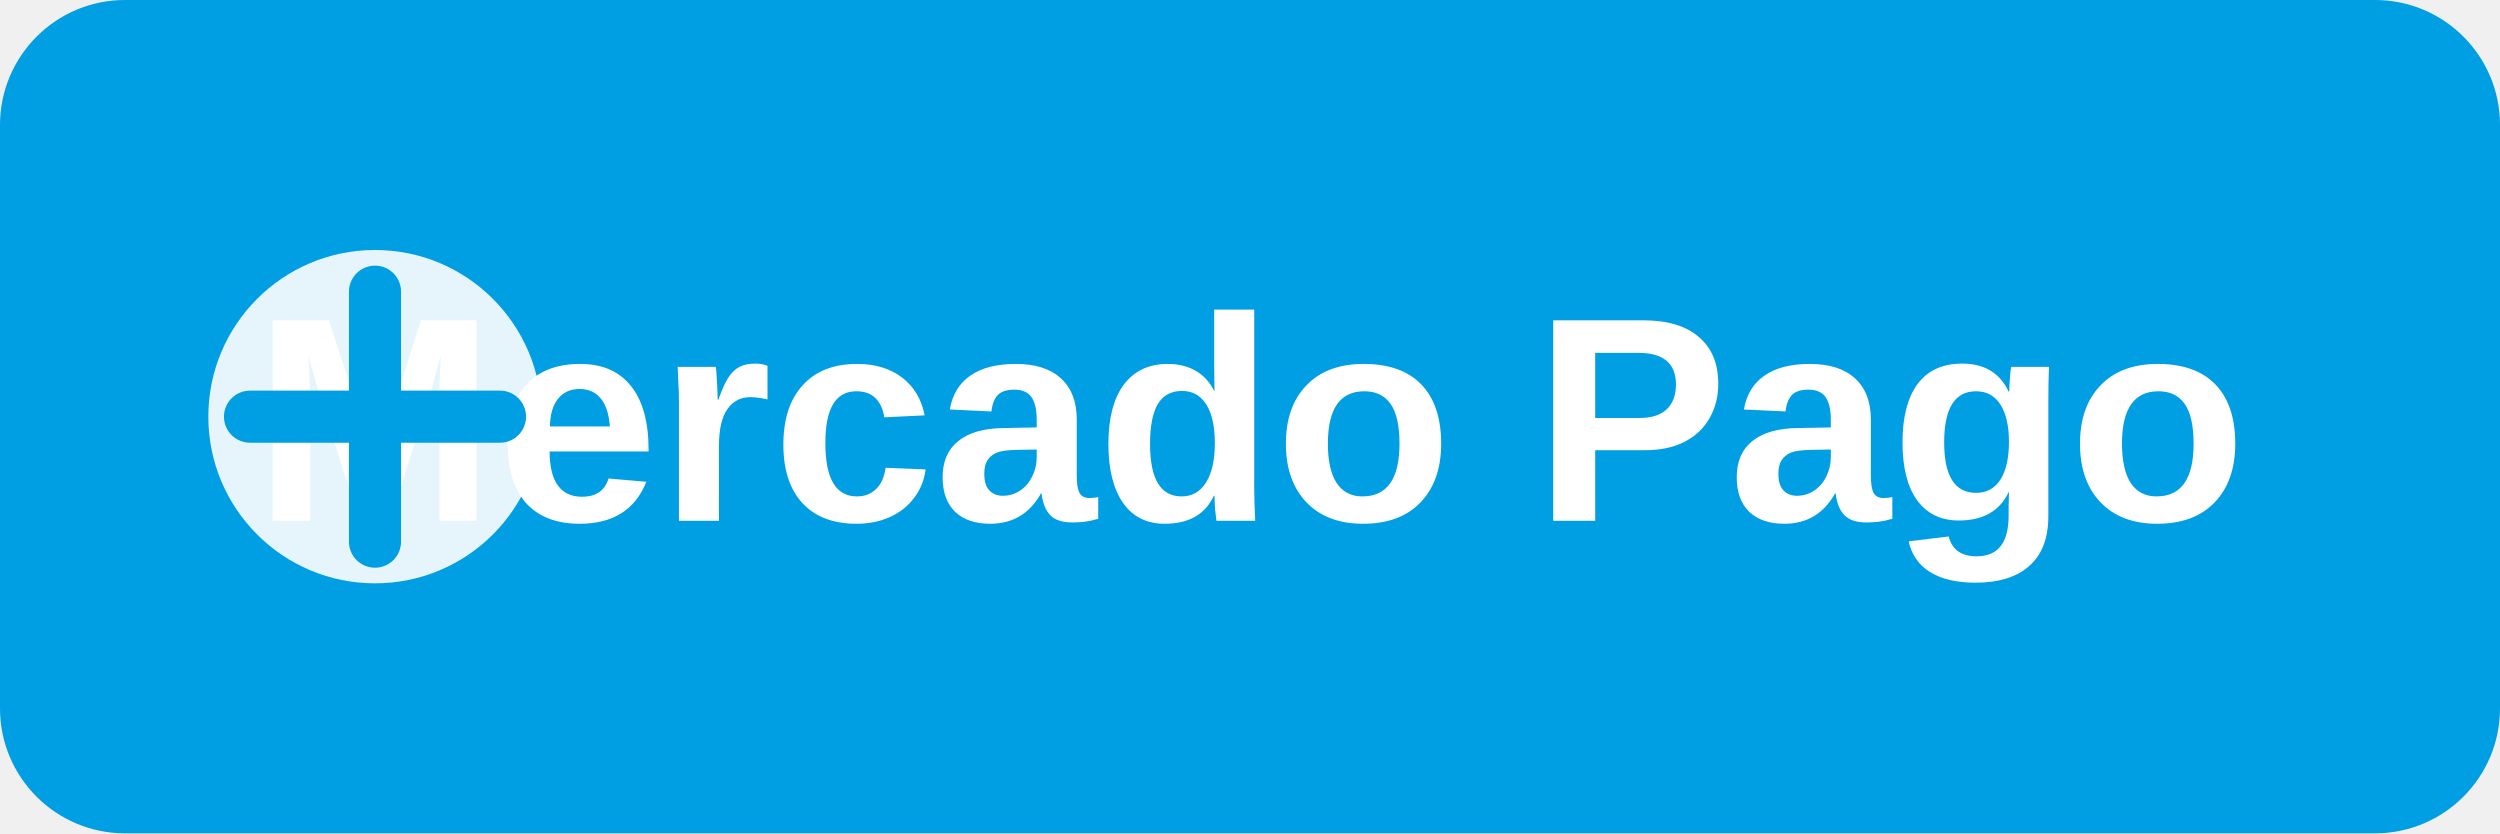
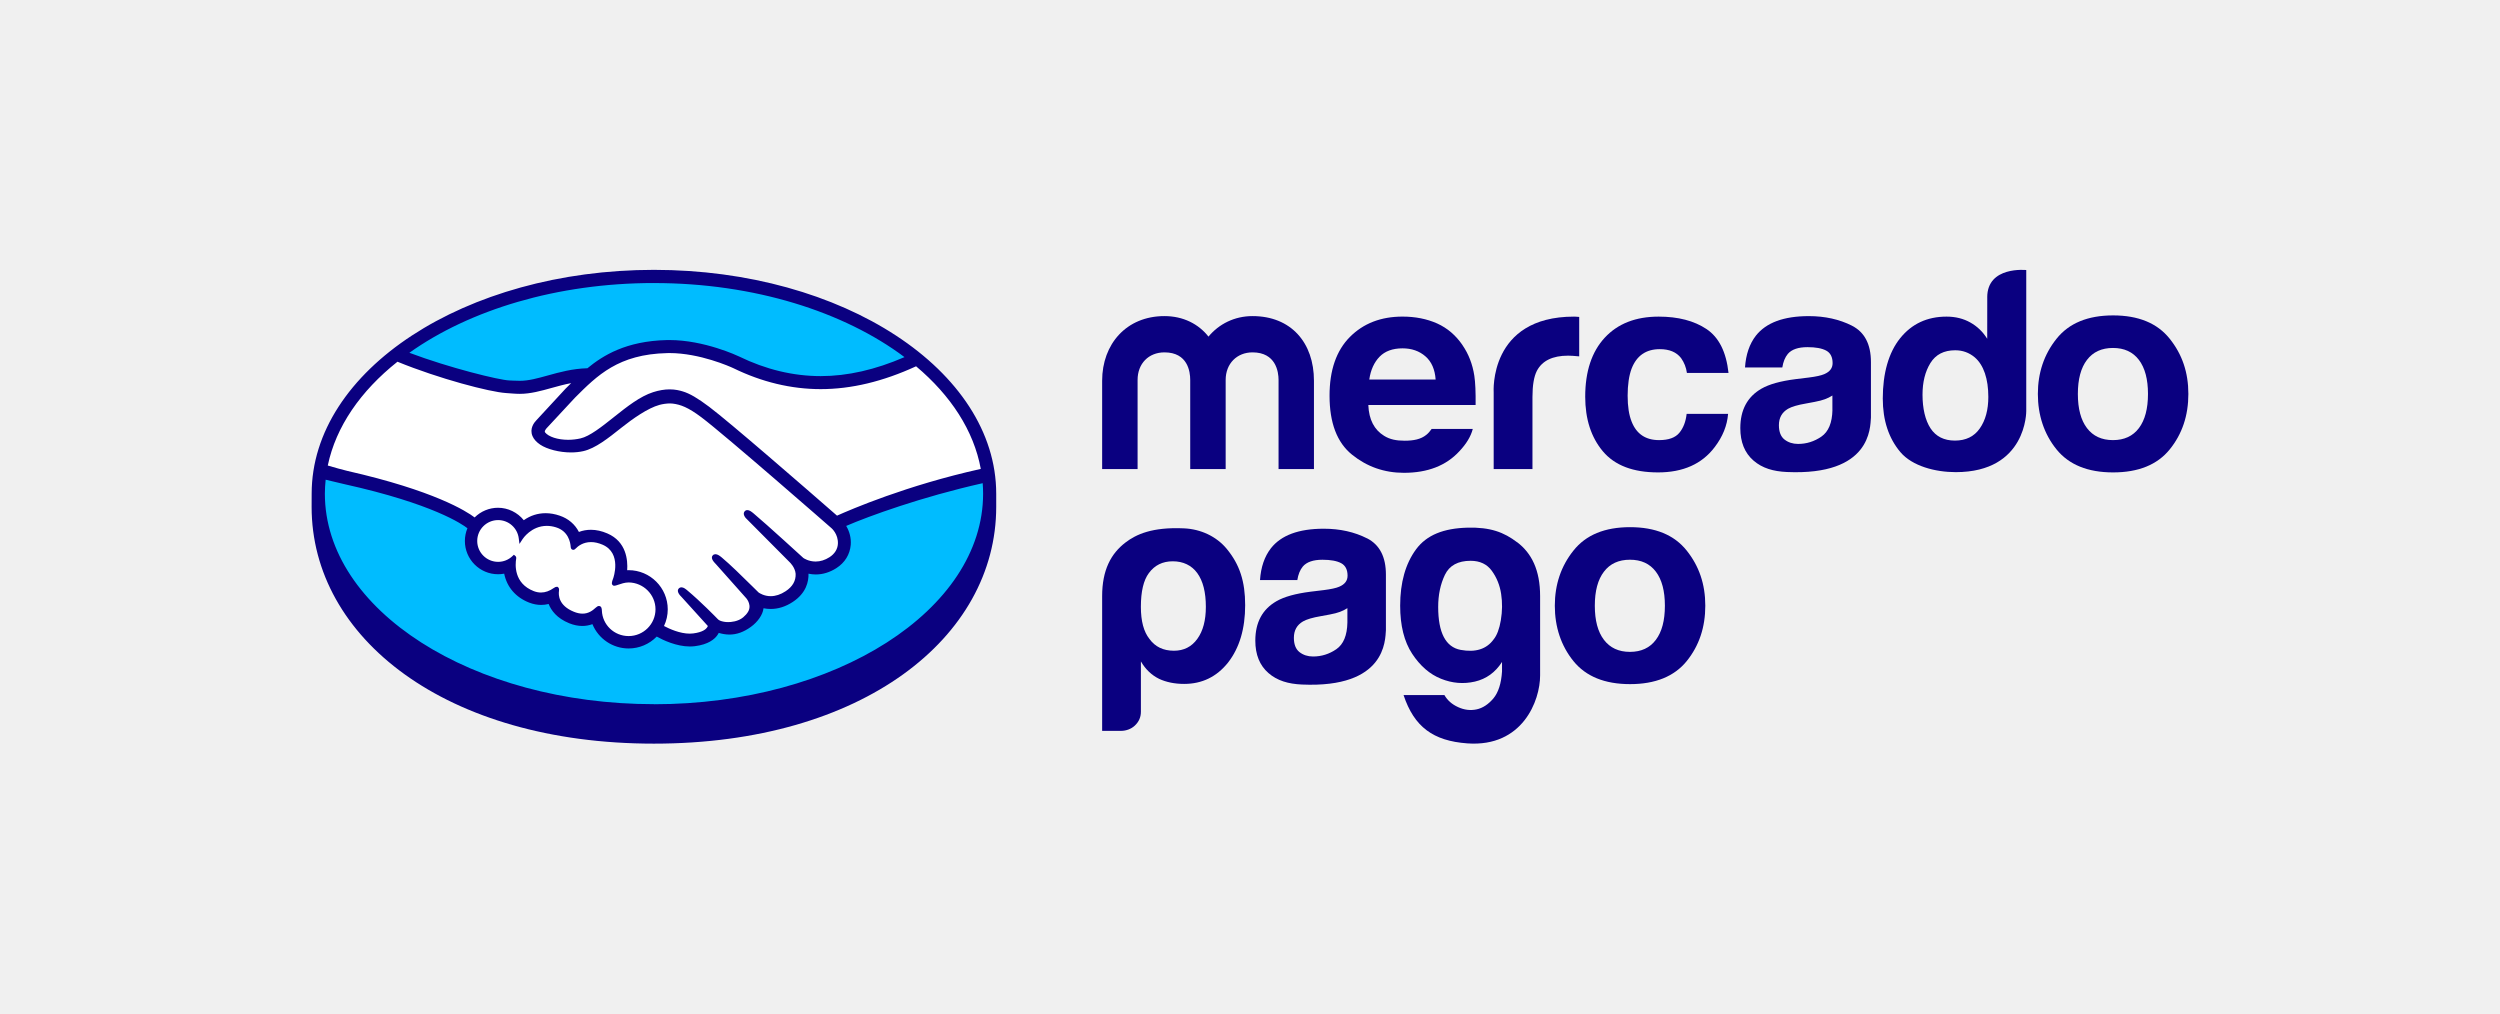
- <svg xmlns="http://www.w3.org/2000/svg" viewBox="0 0 120 40" fill="none">
-   <rect width="120" height="40" rx="6" fill="#009EE3" />
-   <text x="60" y="25" font-family="Arial, sans-serif" font-size="14" font-weight="bold" fill="white" text-anchor="middle">Mercado Pago</text>
-   <circle cx="18" cy="20" r="8" fill="white" opacity="0.9" />
-   <path d="M18 14 L18 26 M12 20 L24 20" stroke="#009EE3" stroke-width="2.5" stroke-linecap="round" />
+ <svg xmlns="http://www.w3.org/2000/svg" id="logos" viewBox="0 0 1048.82 425.2">
+   <defs>
+     <style>
+       .cls-1 {
+         fill: #0a0080;
+       }
+ 
+       .cls-1, .cls-2, .cls-3 {
+         stroke-width: 0px;
+       }
+ 
+       .cls-2 {
+         fill: #fff;
+       }
+ 
+       .cls-3 {
+         fill: #00bcff;
+       }
+     </style>
+   </defs>
+   <path class="cls-3" d="m274.38,116.94c-77.83,0-140.91,40.36-140.91,90.15s63.09,94.05,140.91,94.05,140.91-44.27,140.91-94.05-63.09-90.15-140.91-90.15Z" />
+   <path class="cls-2" d="m228.53,179.22c-.07.14-1.45,1.56-.55,2.71,2.18,2.78,8.91,4.38,15.72,2.85,4.05-.91,9.25-5.04,14.28-9.03,5.45-4.33,10.86-8.67,16.3-10.39,5.76-1.83,9.45-1.05,11.89-.31,2.67.8,5.82,2.56,10.84,6.32,9.45,7.1,47.43,40.26,54,45.99,5.28-2.39,30.47-12.56,62.39-19.6-2.78-17.02-13.01-33.25-28.72-45.99-21.89,9.19-50.42,14.7-76.58,1.93-.13-.05-14.29-6.75-28.25-6.42-20.75.48-29.74,9.46-39.25,18.97l-12.05,12.99Z" />
+   <path class="cls-2" d="m349.44,220.97c-.45-.4-44.67-39.09-54.69-46.62-5.8-4.35-9.02-5.46-12.41-5.89-1.76-.23-4.2.1-5.9.57-4.66,1.27-10.75,5.34-16.16,9.63-5.6,4.46-10.88,8.66-15.79,9.76-6.26,1.4-13.91-.25-17.4-2.61-1.41-.95-2.41-2.05-2.89-3.16-1.29-2.99,1.09-5.38,1.48-5.78l12.2-13.2c1.42-1.41,2.85-2.83,4.31-4.23-3.94.51-7.58,1.52-11.12,2.5-4.42,1.24-8.68,2.42-12.98,2.42-1.8,0-11.42-1.58-13.25-2.07-11.05-3.02-23.56-5.97-38.04-12.73-17.35,12.91-28.65,28.77-32,46.56,2.49.66,9.02,2.15,10.71,2.52,39.26,8.73,51.49,17.72,53.71,19.6,2.4-2.67,5.87-4.36,9.73-4.36,4.35,0,8.26,2.19,10.64,5.56,2.25-1.78,5.35-3.3,9.36-3.29,1.82,0,3.71.34,5.62.98,4.43,1.52,6.72,4.47,7.9,7.14,1.48-.67,3.31-1.17,5.46-1.16,2.12,0,4.32.48,6.53,1.44,7.24,3.11,8.36,10.22,7.71,15.58.52-.06,1.04-.08,1.56-.08,8.58,0,15.56,6.98,15.56,15.57,0,2.66-.68,5.16-1.86,7.35,2.34,1.31,8.29,4.28,13.52,3.62,4.17-.53,5.76-1.95,6.32-2.76.39-.55.8-1.2.42-1.66l-11.08-12.3s-1.82-1.73-1.22-2.39c.62-.68,1.75.3,2.55.96,5.64,4.71,12.52,11.81,12.52,11.81.12.08.57.98,3.12,1.43,2.19.39,6.07.17,8.76-2.04.67-.56,1.35-1.25,1.93-1.97-.05.04-.09.08-.13.1,2.84-3.63-.32-7.29-.32-7.29l-12.93-14.52s-1.85-1.71-1.22-2.4c.56-.6,1.75.3,2.56.98,4.09,3.42,9.88,9.23,15.42,14.66,1.09.79,5.96,3.8,12.41-.43,3.92-2.57,4.7-5.73,4.59-8.1-.27-3.15-2.73-5.4-2.73-5.4l-17.66-17.76s-1.87-1.59-1.21-2.4c.54-.68,1.75.3,2.55.96,5.62,4.71,20.86,18.68,20.86,18.68.22.15,5.48,3.9,11.99-.24,2.33-1.49,3.81-3.73,3.94-6.34.22-4.52-2.96-7.2-2.96-7.2Z" />
+   <path class="cls-2" d="m263.76,243.48c-2.74-.03-5.74,1.6-6.13,1.36-.22-.14.17-1.24.42-1.88.27-.63,3.87-11.48-4.92-15.25-6.73-2.89-10.85.36-12.26,1.83-.37.38-.54.35-.58-.13-.14-1.96-1.01-7.24-6.82-9.02-8.3-2.54-13.64,3.25-14.99,5.35-.61-4.73-4.61-8.4-9.5-8.41-5.32,0-9.64,4.3-9.65,9.63,0,5.32,4.31,9.64,9.64,9.64,2.59,0,4.93-1.03,6.66-2.69.06.05.08.14.05.32-.41,2.39-1.15,11.04,7.92,14.57,3.64,1.41,6.73.36,9.29-1.43.76-.54.89-.31.78.41-.33,2.23.09,6.99,6.77,9.7,5.08,2.07,8.09-.04,10.07-1.87.86-.78,1.09-.65,1.14.56.24,6.44,5.59,11.56,12.09,11.57,6.7,0,12.13-5.41,12.13-12.1,0-6.7-5.42-12.06-12.12-12.13Z" />
+   <path class="cls-1" d="m274.35,113.21c-79.31,0-143.6,42.18-143.6,93.92,0,1.34-.02,5.03-.02,5.5,0,54.9,56.19,99.35,143.6,99.35s143.61-44.45,143.61-99.34v-5.51c0-51.74-64.29-93.92-143.59-93.92Zm137.12,83.51c-31.21,6.94-54.49,17.01-60.32,19.61-13.62-11.89-45.1-39.26-53.63-45.66-4.87-3.67-8.2-5.6-11.12-6.47-1.31-.4-3.12-.85-5.45-.85-2.17,0-4.5.39-6.93,1.17-5.51,1.75-11,6.11-16.31,10.33l-.27.22c-4.95,3.93-10.06,8-13.93,8.86-1.69.38-3.43.58-5.16.58-4.34,0-8.23-1.26-9.69-3.12-.24-.31-.08-.81.48-1.52l.07-.1,11.99-12.91c9.39-9.39,18.25-18.25,38.66-18.72.34-.01.68-.02,1.02-.02,12.7.01,25.4,5.69,26.83,6.36,11.91,5.81,24.21,8.76,36.56,8.77,12.85,0,26.11-3.17,40.05-9.58,14.56,12.24,24.21,26.99,27.15,43.06Zm-137.1-77.97c42.1,0,79.76,12.07,105.09,31.07-12.24,5.3-23.91,7.97-35.17,7.97-11.52-.01-23.03-2.78-34.21-8.23-.59-.28-14.61-6.89-29.2-6.9-.38,0-.77,0-1.15.01-17.14.4-26.8,6.49-33.29,11.82-6.31.16-11.76,1.68-16.61,3.03-4.33,1.2-8.06,2.24-11.7,2.24-1.5,0-4.2-.14-4.44-.15-4.18-.13-25.18-5.28-41.95-11.61,25.27-17.96,61.89-29.26,102.64-29.26Zm-107.61,33.01c17.51,7.16,38.76,12.7,45.48,13.13,1.87.12,3.87.34,5.87.34,4.46,0,8.91-1.25,13.21-2.45,2.54-.71,5.35-1.49,8.3-2.05-.79.77-1.58,1.56-2.37,2.35l-12.17,13.17c-.96.97-3.04,3.55-1.67,6.73.54,1.28,1.65,2.51,3.2,3.55,2.9,1.95,8.1,3.28,12.92,3.28,1.83,0,3.57-.18,5.15-.54,5.11-1.14,10.46-5.41,16.13-9.92,4.52-3.59,10.94-8.15,15.86-9.49,1.38-.37,3.06-.61,4.42-.61.41,0,.79.02,1.14.07,3.24.41,6.38,1.51,11.99,5.72,10,7.51,54.22,46.2,54.65,46.58.03.02,2.85,2.46,2.65,6.5-.11,2.26-1.36,4.26-3.54,5.65-1.89,1.2-3.83,1.81-5.8,1.81-2.96,0-4.99-1.39-5.13-1.48-.16-.13-15.31-14.03-20.89-18.7-.89-.74-1.75-1.4-2.62-1.4-.47,0-.88.2-1.16.55-.88,1.08.1,2.58,1.26,3.56l17.7,17.8s2.21,2.06,2.45,4.79c.14,2.95-1.27,5.42-4.2,7.34-2.09,1.38-4.2,2.07-6.27,2.07-2.72,0-4.63-1.24-5.05-1.53l-2.54-2.5c-4.64-4.57-9.43-9.29-12.94-12.21-.86-.71-1.77-1.37-2.64-1.37-.43,0-.82.16-1.12.48-.4.44-.68,1.24.32,2.57.4.55.89,1,.89,1l12.91,14.51c.1.13,2.66,3.17.29,6.19l-.46.58c-.39.42-.8.82-1.2,1.16-2.2,1.81-5.14,2-6.31,2-.63,0-1.22-.05-1.75-.15-1.27-.23-2.13-.58-2.55-1.07l-.16-.16c-.7-.73-7.21-7.38-12.6-11.87-.71-.6-1.6-1.34-2.51-1.34-.45,0-.85.18-1.17.52-1.06,1.17.54,2.91,1.22,3.55l11.01,12.15c-.01.11-.15.36-.41.74-.4.55-1.73,1.88-5.73,2.38-.48.06-.98.09-1.46.09-4.12,0-8.52-2-10.79-3.2,1.03-2.18,1.57-4.58,1.57-6.98,0-9.07-7.36-16.44-16.43-16.45-.19,0-.4,0-.59.01.29-4.14-.29-11.98-8.34-15.43-2.32-1-4.63-1.52-6.87-1.52-1.76,0-3.45.3-5.04.91-1.67-3.24-4.44-5.6-8.04-6.83-2-.69-3.98-1.04-5.9-1.04-3.35,0-6.44.99-9.19,2.94-2.64-3.28-6.62-5.22-10.81-5.22-3.67,0-7.2,1.47-9.81,4.06-3.43-2.62-17.03-11.26-53.44-19.53-1.74-.39-5.69-1.52-8.17-2.25,3.41-16.34,13.8-31.27,29.2-43.52Zm67.54,94.78l-.39-.35h-.4c-.32,0-.66.13-1.11.45-1.86,1.31-3.63,1.94-5.44,1.94-1,0-2.02-.2-3.04-.59-8.44-3.29-7.78-11.25-7.36-13.65.06-.49-.06-.86-.37-1.12l-.6-.49-.56.53c-1.65,1.59-3.8,2.45-6.06,2.45-4.83,0-8.77-3.93-8.76-8.77,0-4.83,3.94-8.76,8.78-8.75,4.37,0,8.09,3.28,8.64,7.65l.3,2.35,1.29-1.99c.14-.23,3.69-5.59,10.2-5.58,1.24,0,2.52.2,3.81.6,5.19,1.58,6.07,6.29,6.2,8.25.09,1.14.91,1.2,1.06,1.2.45,0,.78-.28,1.01-.53.98-1.02,3.11-2.72,6.45-2.72,1.53,0,3.15.37,4.83,1.09,8.25,3.54,4.51,14.02,4.47,14.13-.71,1.74-.74,2.5-.07,2.95l.32.15h.24c.37,0,.83-.16,1.6-.42,1.12-.39,2.81-.97,4.4-.97h0c6.21.07,11.26,5.13,11.26,11.26,0,6.2-5.06,11.24-11.27,11.24-6.07,0-11.01-4.73-11.23-10.74-.02-.52-.07-1.88-1.23-1.88-.47,0-.89.29-1.36.72-1.34,1.24-3.04,2.49-5.52,2.49-1.13,0-2.35-.26-3.64-.79-6.41-2.6-6.5-7-6.24-8.77.07-.47.09-.96-.23-1.35Zm40.07,48.88c-76.26,0-138.08-39.55-138.08-88.33,0-1.96.14-3.91.33-5.84.61.15,6.67,1.59,7.92,1.88,37.19,8.26,49.48,16.85,51.56,18.48-.7,1.69-1.07,3.51-1.07,5.35,0,7.69,6.25,13.95,13.93,13.95.86,0,1.72-.08,2.56-.24,1.16,5.66,4.86,9.95,10.51,12.15,1.65.63,3.32.96,4.97.96,1.06,0,2.13-.13,3.17-.39,1.05,2.65,3.39,5.96,8.65,8.09,1.84.74,3.68,1.13,5.47,1.13,1.46,0,2.89-.26,4.25-.76,2.52,6.13,8.51,10.2,15.19,10.2,4.43,0,8.68-1.8,11.78-4.99,2.65,1.48,8.25,4.15,13.91,4.16.73,0,1.41-.05,2.11-.13,5.62-.71,8.23-2.91,9.43-4.62.22-.3.41-.62.58-.95,1.32.38,2.78.69,4.46.7,3.07,0,6.01-1.05,8.99-3.21,2.93-2.11,5.01-5.14,5.31-7.72,0-.03,0-.07.01-.11.99.2,2,.3,3.01.3,3.16,0,6.27-.98,9.24-2.93,5.73-3.75,6.72-8.66,6.63-11.87,1.01.21,2.03.32,3.05.32,2.96,0,5.88-.89,8.65-2.66,3.55-2.27,5.69-5.75,6.02-9.79.21-2.75-.47-5.53-1.91-7.91,9.58-4.13,31.48-12.12,57.27-17.93.11,1.46.17,2.93.17,4.41,0,48.78-61.82,88.33-138.07,88.33Z" />
+   <g>
+     <path class="cls-1" d="m910.26,142.12c-5.21-6.54-13.13-9.8-23.75-9.8s-18.53,3.27-23.74,9.8c-5.22,6.53-7.83,14.25-7.83,23.16s2.61,16.81,7.83,23.26c5.21,6.43,13.13,9.65,23.74,9.65s18.54-3.22,23.75-9.65c5.22-6.45,7.82-14.19,7.82-23.26s-2.6-16.63-7.82-23.16Zm-12.92,37.48c-2.53,3.35-6.15,5.04-10.89,5.04s-8.36-1.69-10.91-5.04c-2.55-3.35-3.82-8.13-3.82-14.32s1.27-10.95,3.82-14.29c2.55-3.34,6.19-5.01,10.91-5.01s8.35,1.67,10.89,5.01c2.53,3.34,3.8,8.11,3.8,14.29s-1.27,10.97-3.8,14.32Z" />
+     <path class="cls-1" d="m776.98,136.65c-5.29-2.68-11.34-4.03-18.15-4.03-10.47,0-17.86,2.73-22.17,8.18-2.71,3.49-4.22,7.95-4.58,13.37h15.65c.38-2.4,1.15-4.29,2.31-5.69,1.61-1.89,4.36-2.84,8.23-2.84,3.46,0,6.08.48,7.88,1.45,1.78.96,2.68,2.72,2.68,5.26,0,2.09-1.16,3.61-3.49,4.61-1.3.57-3.46,1.04-6.48,1.42l-5.55.68c-6.3.8-11.08,2.13-14.32,3.99-5.92,3.41-8.88,8.93-8.88,16.55,0,5.87,1.83,10.41,5.52,13.61,3.67,3.21,8.34,4.55,13.98,4.81,35.37,1.59,34.98-18.64,35.3-22.84v-23.27c0-7.47-2.65-12.55-7.93-15.25Zm-8.22,35.32c-.11,5.42-1.66,9.15-4.64,11.2-2.99,2.05-6.24,3.07-9.78,3.07-2.24,0-4.14-.63-5.7-1.85-1.56-1.23-2.34-3.24-2.34-6.01,0-3.1,1.28-5.39,3.83-6.88,1.51-.87,3.99-1.61,7.45-2.2l3.69-.69c1.84-.35,3.28-.73,4.34-1.13,1.07-.38,2.1-.9,3.13-1.55v6.03Z" />
+     <path class="cls-1" d="m696.32,146.48c4.05,0,7.01,1.25,8.94,3.75,1.31,1.84,2.13,3.93,2.45,6.24h17.45c-.95-8.81-4.03-14.95-9.24-18.43-5.22-3.47-11.9-5.21-20.07-5.21-9.61,0-17.15,2.95-22.61,8.84-5.46,5.9-8.2,14.15-8.2,24.75,0,9.38,2.47,17.04,7.42,22.93,4.95,5.89,12.66,8.84,23.14,8.84s18.42-3.53,23.76-10.61c3.35-4.38,5.23-9.03,5.62-13.94h-17.39c-.36,3.25-1.37,5.9-3.06,7.94-1.67,2.03-4.5,3.06-8.5,3.06-5.63,0-9.47-2.57-11.5-7.72-1.12-2.75-1.69-6.38-1.69-10.91s.57-8.54,1.69-11.43c2.12-5.39,6.05-8.1,11.79-8.1Z" />
+     <path class="cls-1" d="m660.36,132.83c-35.85,0-33.72,31.73-33.72,31.73v32.24h16.27v-30.23c0-4.96.63-8.62,1.86-11.01,2.23-4.23,6.6-6.35,13.1-6.35.49,0,1.13.03,1.92.07.79.04,1.69.11,2.73.23v-16.55c-.72-.05-1.19-.07-1.39-.1-.21-.02-.46-.03-.77-.03Z" />
+     <path class="cls-1" d="m613.6,144.85c-2.81-4.16-6.38-7.21-10.68-9.15-4.31-1.92-9.15-2.88-14.52-2.88-9.06,0-16.42,2.85-22.1,8.56-5.67,5.72-8.52,13.92-8.52,24.63,0,11.43,3.15,19.67,9.44,24.74,6.28,5.06,13.54,7.61,21.76,7.61,9.96,0,17.71-3.01,23.24-9.02,2.99-3.16,4.86-6.29,5.65-9.38h-17.26c-.68.98-1.41,1.81-2.22,2.46-2.3,1.89-5.42,2.47-9.09,2.47-3.47,0-6.2-.52-8.66-2.07-4.06-2.5-6.35-6.72-6.59-12.91h45.01c.06-5.34-.11-9.43-.54-12.27-.74-4.84-2.4-9.1-4.92-12.77Zm-39.15,14.38c.58-4.02,2.03-7.2,4.3-9.56,2.29-2.35,5.5-3.53,9.65-3.53,3.81,0,7.01,1.11,9.59,3.34,2.57,2.22,4,5.48,4.3,9.75h-27.83Z" />
+     <path class="cls-1" d="m525.46,132.61c-7.55,0-14.08,3.31-18.47,8.61-4.17-5.3-10.59-8.61-18.48-8.61-15.89,0-26.13,11.67-26.13,27.12v37.06h14.87v-37.41c0-6.83,4.62-11.55,11.27-11.55,9.8,0,10.81,8.13,10.81,11.55v37.41h14.87v-37.41c0-6.83,4.73-11.55,11.26-11.55,9.8,0,10.93,8.13,10.93,11.55v37.41h14.85v-37.06c0-15.93-9.56-27.12-25.79-27.12Z" />
+     <path class="cls-1" d="m833.71,124.7l-.02,17.43c-1.81-2.92-4.17-5.2-7.08-6.83-2.9-1.64-6.23-2.47-9.98-2.47-8.13,0-14.6,3.03-19.46,9.06-4.86,6.05-7.29,14.77-7.29,25.31,0,9.15,2.47,16.65,7.4,22.49,4.93,5.83,14.6,8.39,23.19,8.39,29.95,0,29.6-25.68,29.6-25.68v-59.11s-16.37-1.75-16.37,11.41Zm-3.13,55.04c-2.37,3.4-5.86,5.1-10.43,5.1s-7.98-1.72-10.23-5.13c-2.25-3.43-3.37-8.41-3.37-14.11,0-5.3,1.1-9.72,3.31-13.29,2.21-3.57,5.67-5.36,10.4-5.36,3.1,0,5.82.98,8.17,2.94,3.81,3.25,5.73,9.09,5.73,16.64,0,5.4-1.2,9.81-3.58,13.21Z" />
+   </g>
+   <path class="cls-1" d="m496.75,221.66c-13.4-.63-20.16,2.56-24.57,5.93-6.09,4.65-9.8,11.53-9.8,22.52v56.51h7.88c2.11,0,4.22-.73,5.77-2.16,1.74-1.6,2.61-3.56,2.61-5.86v-21.12c1.92,3.31,4.45,5.74,7.65,7.32,3.03,1.41,6.53,2.12,10.51,2.12,7.49,0,13.64-2.98,18.41-8.97,4.78-6.15,7.17-14.15,7.17-24.06s-2.26-16.97-7.68-23.57c-4.38-5.34-11.04-8.35-17.94-8.66Zm5.55,46.38c-2.39,3.31-5.66,4.96-9.8,4.96-4.46,0-7.89-1.64-10.28-4.96-2.39-2.99-3.59-7.45-3.59-13.45,0-6.43,1.11-11.16,3.34-14.15,2.4-3.29,5.75-4.96,10.05-4.96s7.89,1.66,10.28,4.96c2.4,3.31,3.59,8.02,3.59,14.15,0,5.68-1.19,10.14-3.59,13.45Z" />
+   <path class="cls-1" d="m636.47,227.49c-5.53-4.19-11.18-6.38-20.89-6.12-9.86.27-17.03,3.03-21.49,9.07-4.46,6.05-6.68,13.95-6.68,23.68,0,8.33,1.68,15.04,5.04,20.17,3.37,5.1,7.4,8.6,12.1,10.47,4.68,1.89,9.42,2.28,14.2,1.19,4.77-1.11,8.57-3.84,11.39-8.24v3.99c-.32,5.03-1.53,8.8-3.63,11.32-2.13,2.5-4.47,4.04-7.06,4.59-2.56.54-5.16.24-7.73-.95-2.59-1.17-4.5-2.87-5.75-5.06h-17.14c4.44,13.34,12.41,19.23,26.77,20.27,23.16,1.67,30.54-17.94,30.52-28.52v-33.25c0-10.99-3.58-18.03-9.63-22.63Zm-6.81,32.66c-.63,3.68-1.64,6.4-3.06,8.12-2.97,4.08-7.6,5.53-13.84,4.37-6.27-1.19-9.4-7.2-9.4-18.03,0-5.03.93-9.51,2.82-13.45,1.88-3.91,5.47-5.89,10.79-5.89,3.91,0,6.89,1.42,8.92,4.24,2.04,2.83,3.34,6.05,3.88,9.67.55,3.61.5,7.27-.12,10.96Z" />
+   <path class="cls-1" d="m573.49,225.84c-5.29-2.67-11.34-4.03-18.15-4.03-10.47,0-17.85,2.73-22.15,8.19-2.7,3.48-4.22,7.94-4.58,13.36h15.65c.38-2.39,1.15-4.29,2.3-5.68,1.61-1.89,4.36-2.85,8.23-2.85,3.47,0,6.09.48,7.88,1.45,1.78.96,2.67,2.72,2.67,5.26,0,2.08-1.16,3.62-3.49,4.6-1.3.57-3.46,1.04-6.48,1.42l-5.54.67c-6.3.8-11.09,2.13-14.31,3.99-5.93,3.41-8.88,8.92-8.88,16.54,0,5.87,1.83,10.41,5.52,13.61,3.67,3.21,8.34,4.55,13.99,4.81,35.36,1.58,34.96-18.64,35.28-22.84v-23.27c0-7.46-2.63-12.54-7.92-15.24Zm-8.22,35.31c-.1,5.43-1.66,9.15-4.63,11.2-2.98,2.05-6.24,3.07-9.78,3.07-2.24,0-4.13-.63-5.7-1.85-1.56-1.23-2.34-3.23-2.34-6,0-3.1,1.28-5.39,3.83-6.87,1.52-.87,3.99-1.61,7.45-2.2l3.7-.68c1.84-.35,3.29-.72,4.33-1.12,1.07-.39,2.11-.91,3.14-1.56v6.03Z" />
+   <path class="cls-1" d="m707.61,230.97c-5.22-6.54-13.14-9.81-23.76-9.81s-18.52,3.26-23.73,9.81c-5.22,6.53-7.83,14.24-7.83,23.15s2.61,16.8,7.83,23.25c5.21,6.42,13.13,9.64,23.73,9.64s18.53-3.22,23.76-9.64c5.21-6.45,7.81-14.19,7.81-23.25s-2.6-16.62-7.81-23.15Zm-12.93,37.46c-2.53,3.36-6.15,5.05-10.87,5.05s-8.36-1.69-10.91-5.05c-2.56-3.35-3.83-8.12-3.83-14.31s1.27-10.95,3.83-14.29c2.54-3.34,6.18-5.01,10.91-5.01s8.35,1.67,10.87,5.01c2.53,3.34,3.79,8.1,3.79,14.29s-1.26,10.96-3.79,14.31Z" />
</svg>
